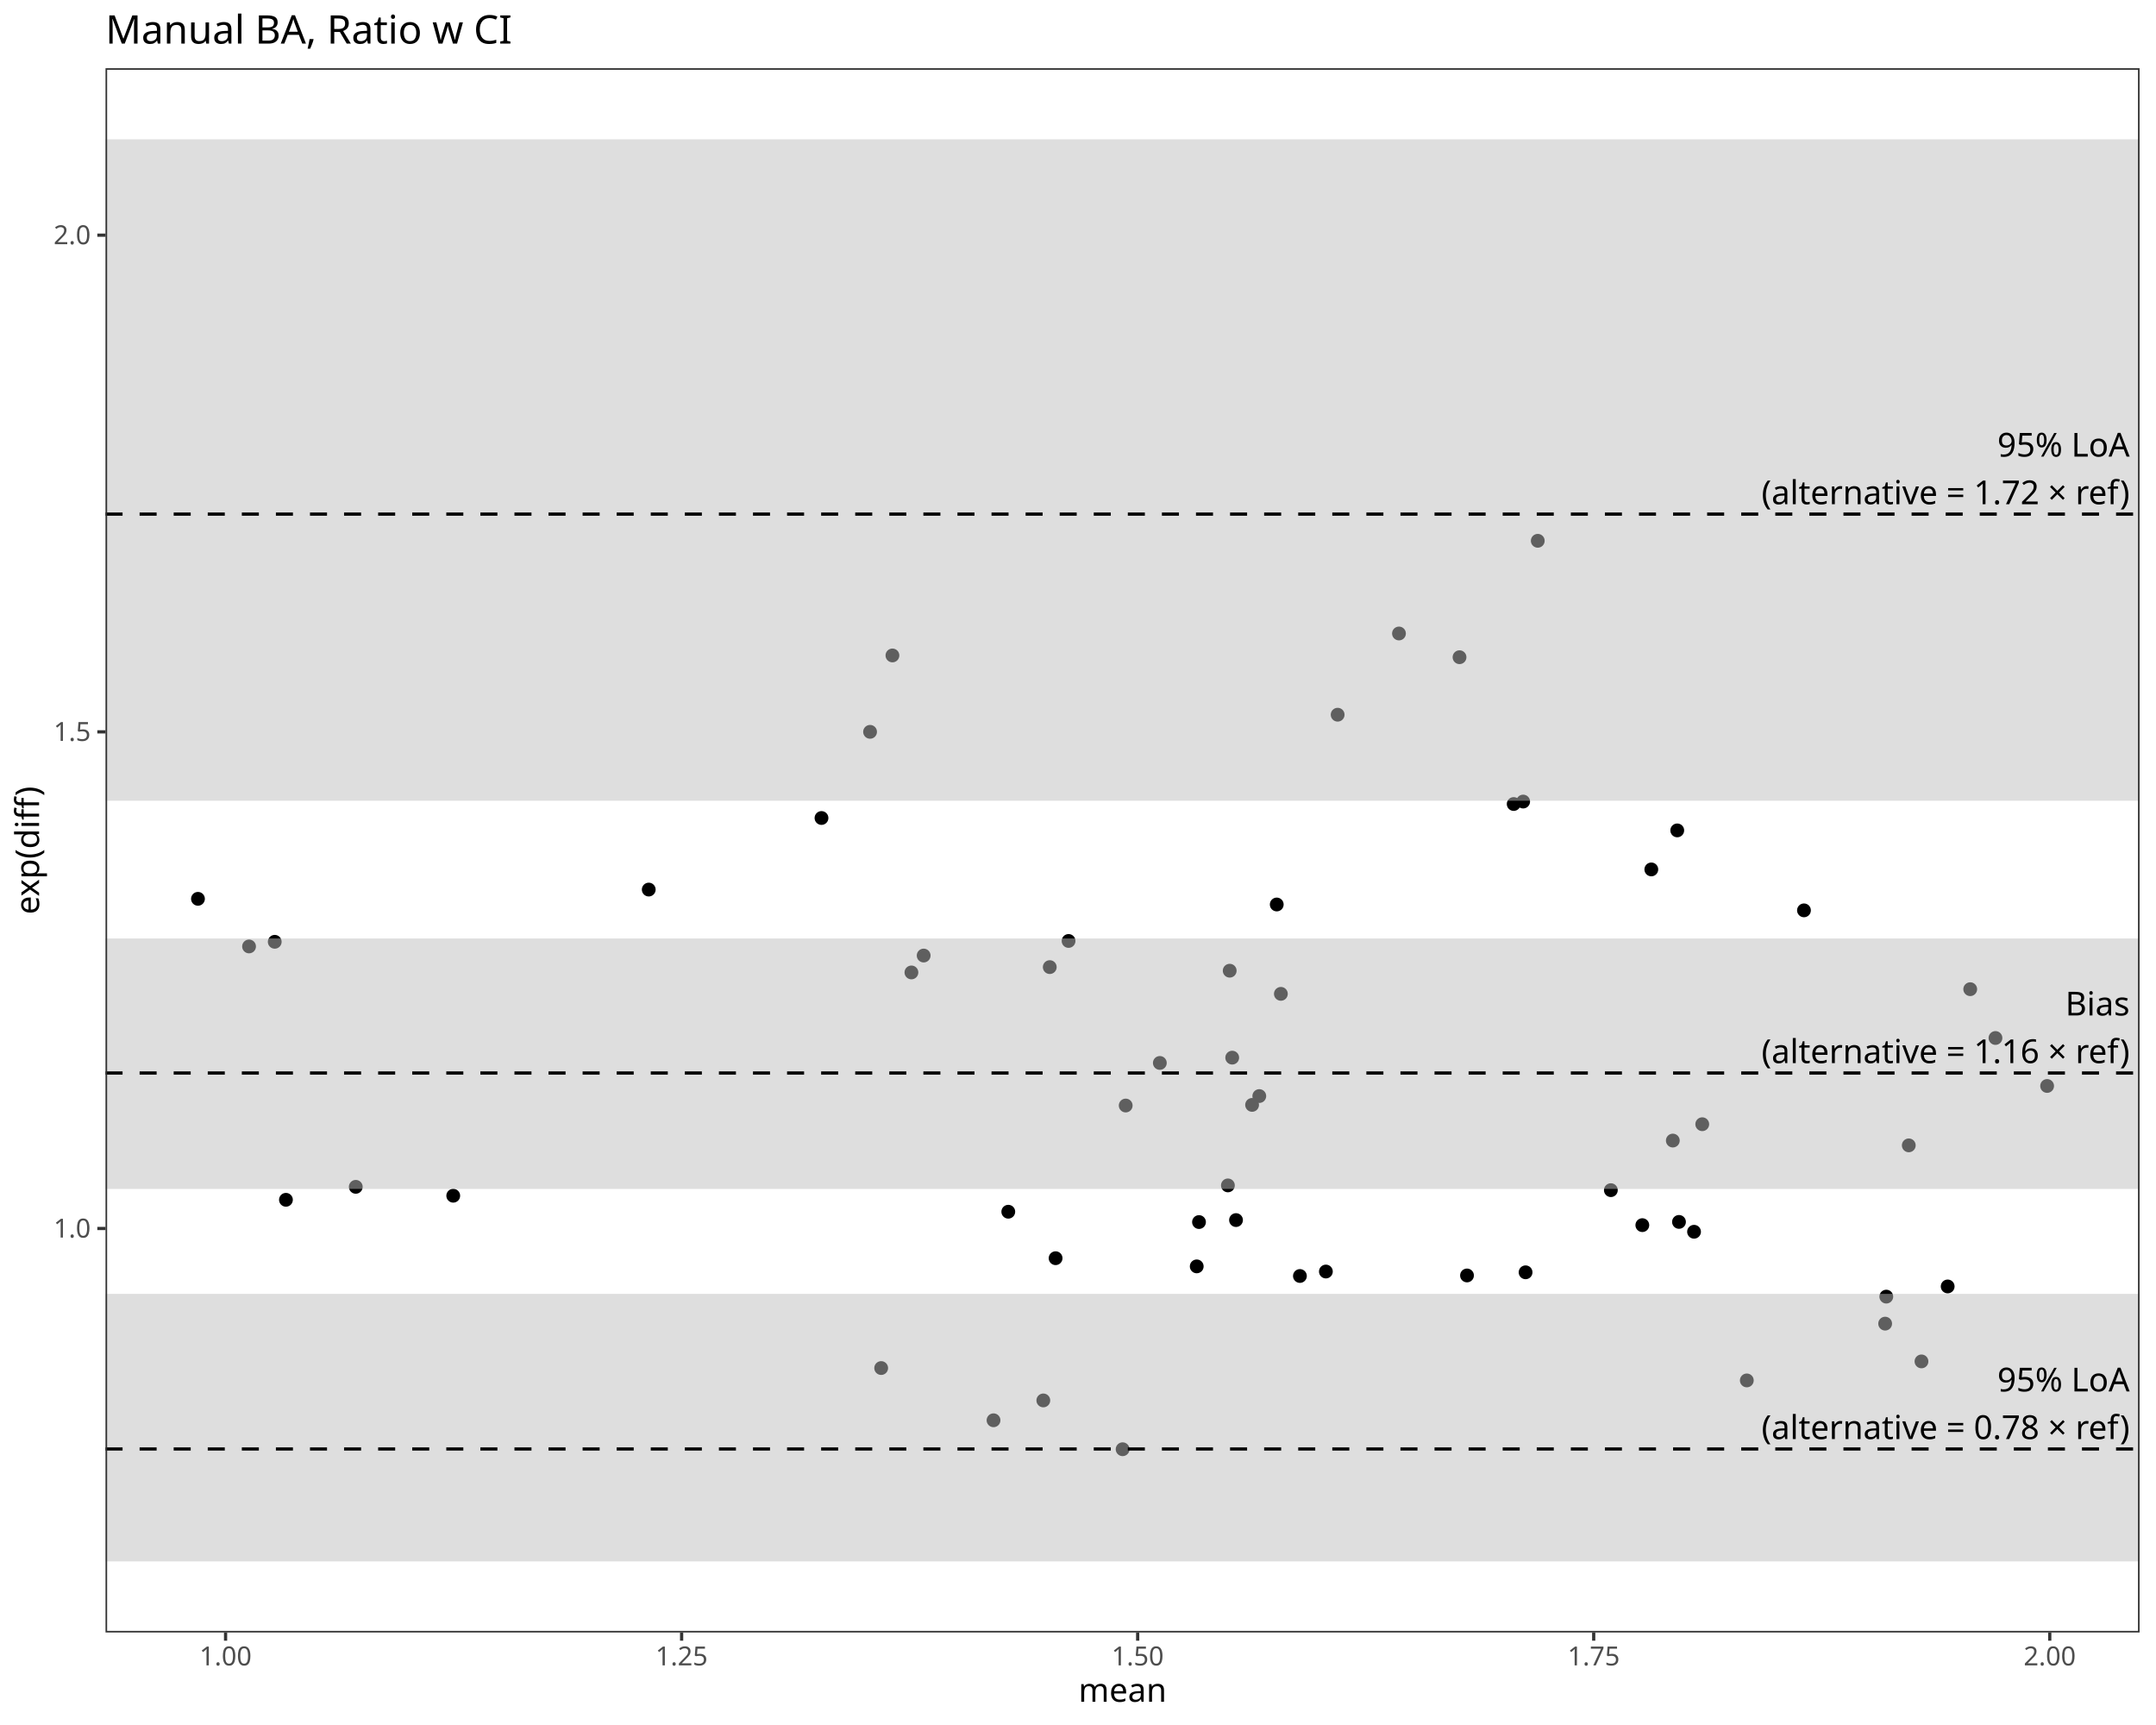
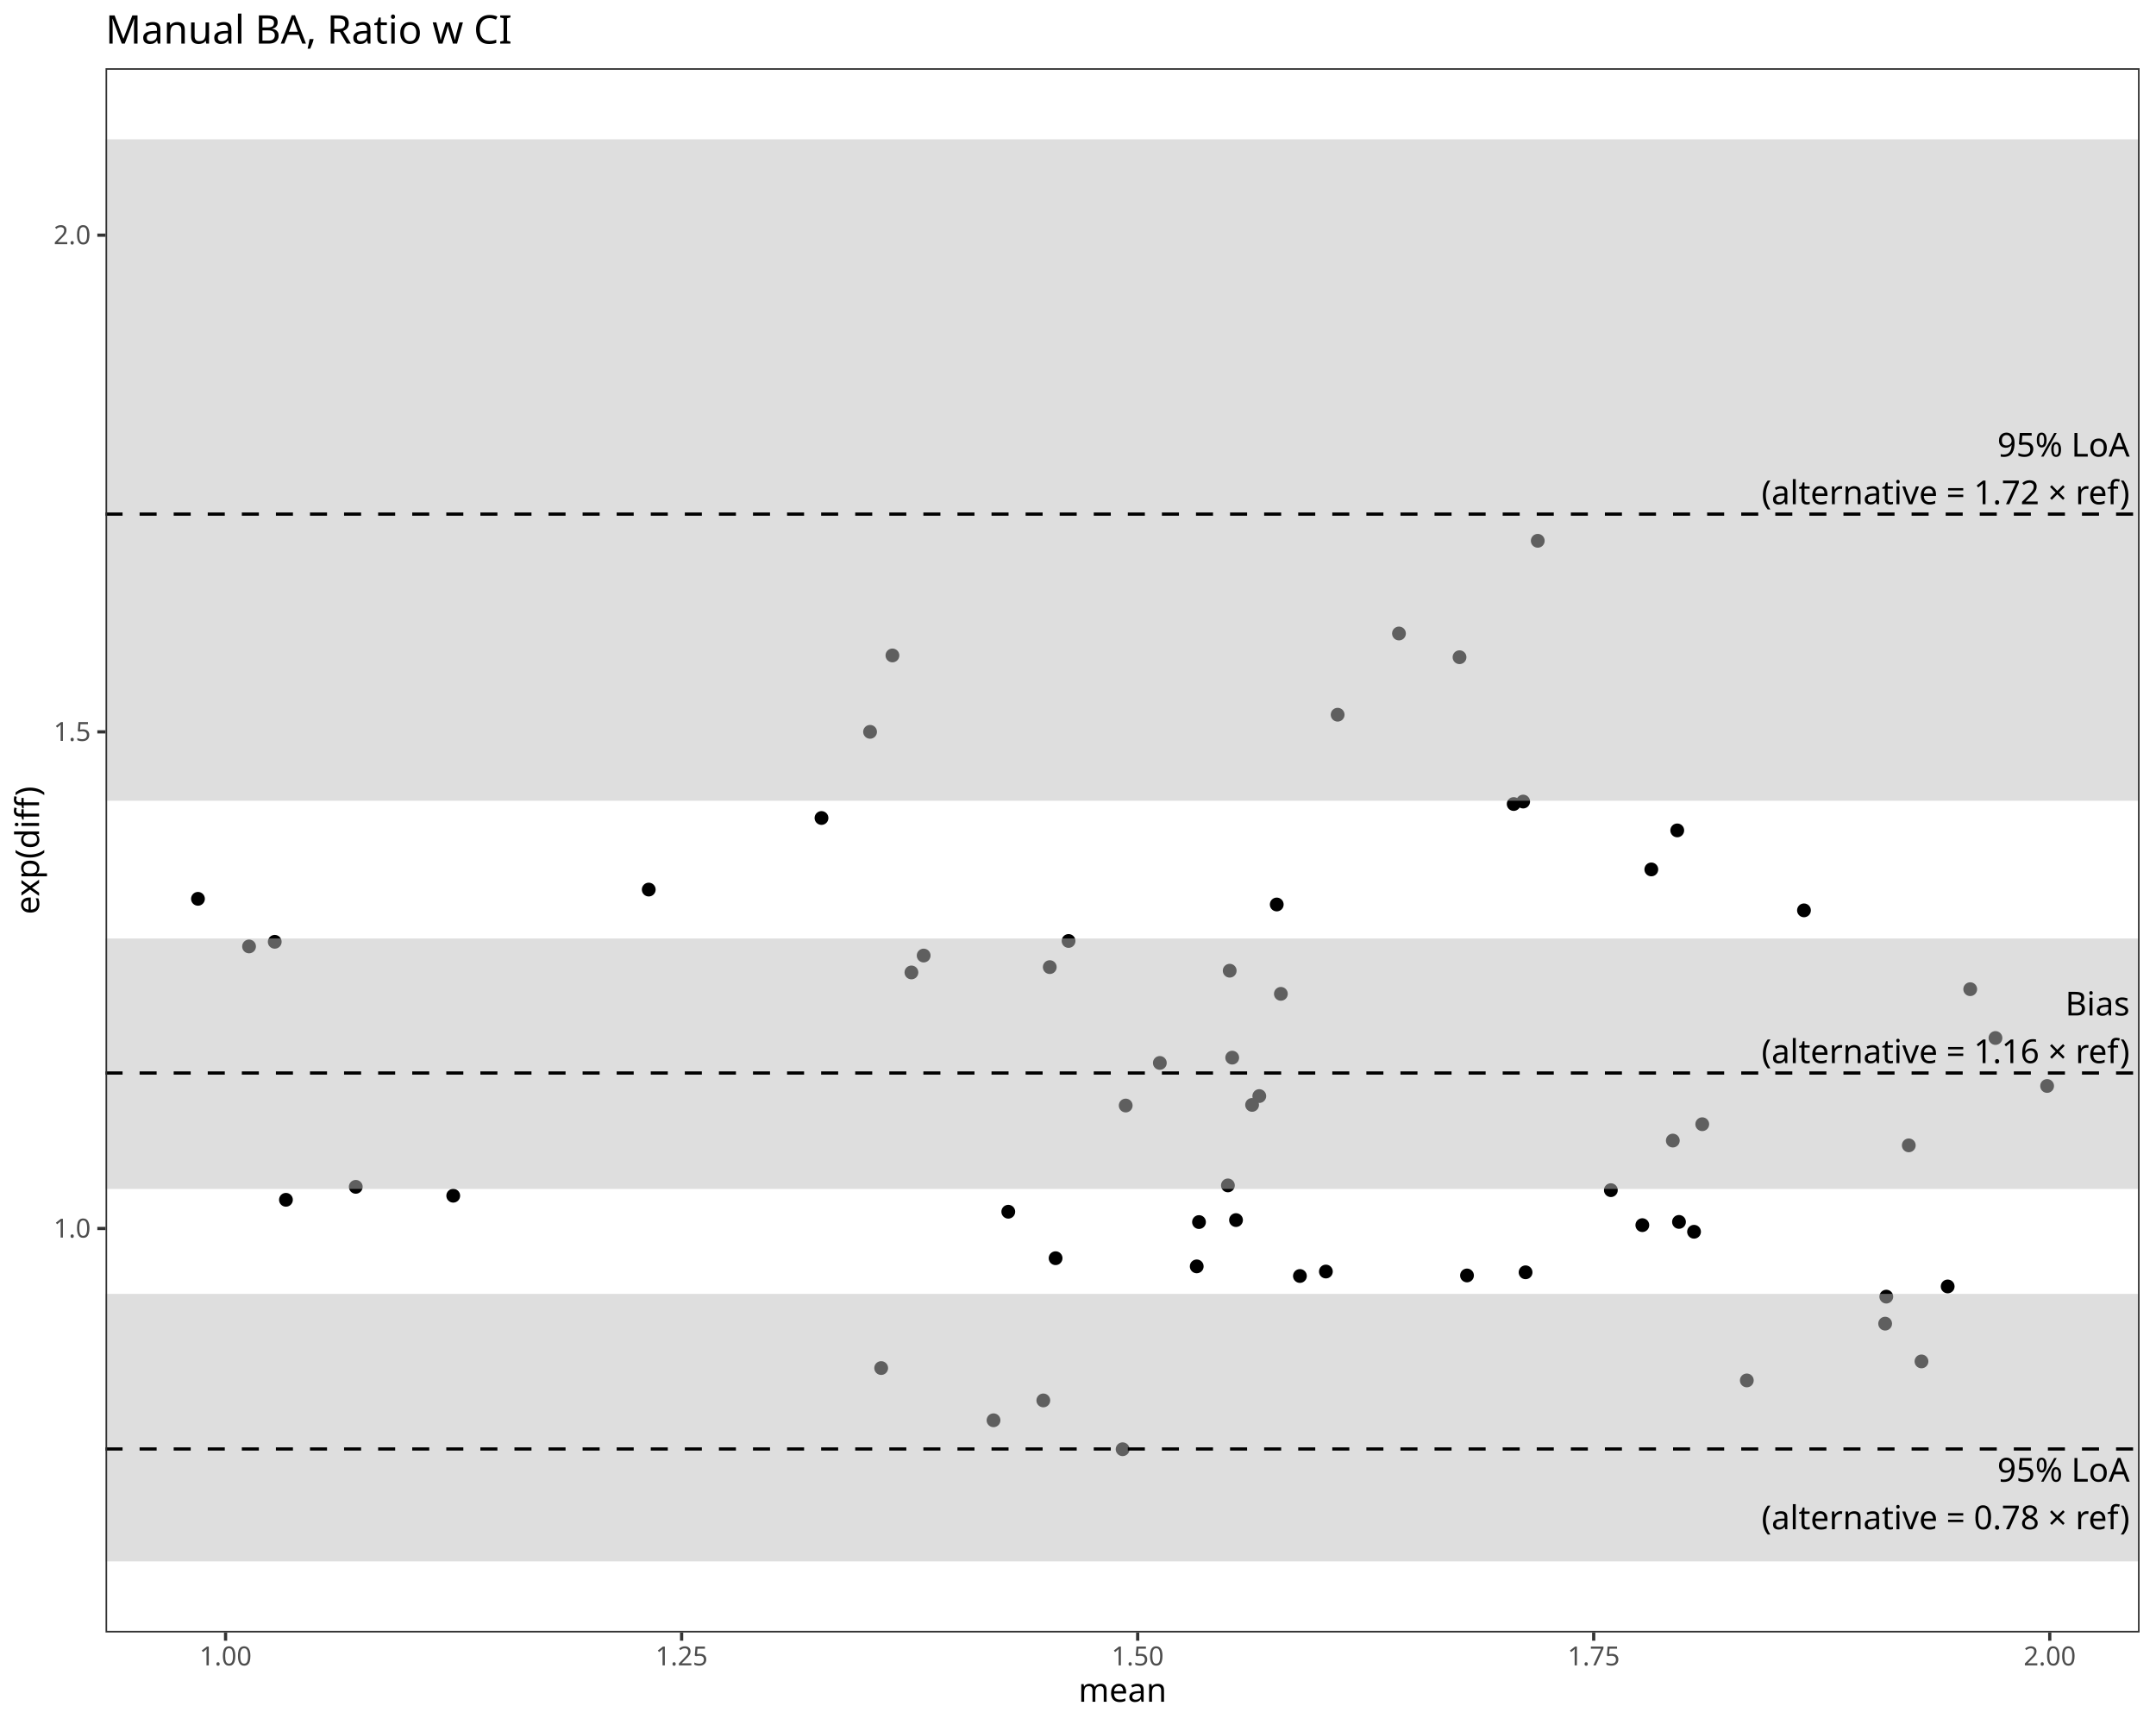
<svg xmlns="http://www.w3.org/2000/svg" class="svglite" data-engine-version="2.0" width="720.00pt" height="576.00pt" viewBox="0 0 720.00 576.00">
  <defs>
    <style type="text/css">
    .svglite line, .svglite polyline, .svglite polygon, .svglite path, .svglite rect, .svglite circle {
      fill: none;
      stroke: #000000;
      stroke-linecap: round;
      stroke-linejoin: round;
      stroke-miterlimit: 10.00;
    }
  </style>
  </defs>
  <rect width="100%" height="100%" style="stroke: none; fill: #FFFFFF;" />
  <defs>
    <clipPath id="cpMC4wMHw3MjAuMDB8MC4wMHw1NzYuMDA=">
      <rect x="0.00" y="0.00" width="720.00" height="576.00" />
    </clipPath>
  </defs>
  <g clip-path="url(#cpMC4wMHw3MjAuMDB8MC4wMHw1NzYuMDA=)">
    <rect x="0.00" y="0.00" width="720.00" height="576.00" style="stroke-width: 1.07; stroke: #FFFFFF; fill: #FFFFFF;" />
  </g>
  <defs>
    <clipPath id="cpMzUuMjR8NzE0LjUyfDIyLjc4fDU0NS4xMQ==">
      <rect x="35.24" y="22.78" width="679.28" height="522.33" />
    </clipPath>
  </defs>
  <g clip-path="url(#cpMzUuMjR8NzE0LjUyfDIyLjc4fDU0NS4xMQ==)">
    <rect x="35.24" y="22.78" width="679.28" height="522.33" style="stroke-width: 1.07; stroke: none; fill: #FFFFFF;" />
    <circle cx="666.39" cy="346.60" r="1.95" style="stroke-width: 0.71; fill: #000000;" />
    <circle cx="602.44" cy="303.98" r="1.95" style="stroke-width: 0.71; fill: #000000;" />
    <circle cx="683.64" cy="362.62" r="1.95" style="stroke-width: 0.71; fill: #000000;" />
    <circle cx="637.44" cy="382.45" r="1.95" style="stroke-width: 0.71; fill: #000000;" />
    <circle cx="657.96" cy="330.30" r="1.95" style="stroke-width: 0.71; fill: #000000;" />
    <circle cx="446.71" cy="238.65" r="1.95" style="stroke-width: 0.71; fill: #000000;" />
    <circle cx="513.54" cy="180.58" r="1.95" style="stroke-width: 0.71; fill: #000000;" />
    <circle cx="487.41" cy="219.45" r="1.95" style="stroke-width: 0.71; fill: #000000;" />
    <circle cx="467.19" cy="211.53" r="1.95" style="stroke-width: 0.71; fill: #000000;" />
    <circle cx="412.77" cy="407.40" r="1.95" style="stroke-width: 0.71; fill: #000000;" />
    <circle cx="489.91" cy="425.89" r="1.95" style="stroke-width: 0.71; fill: #000000;" />
    <circle cx="442.78" cy="424.58" r="1.95" style="stroke-width: 0.71; fill: #000000;" />
    <circle cx="434.11" cy="426.07" r="1.95" style="stroke-width: 0.71; fill: #000000;" />
    <circle cx="560.70" cy="408.01" r="1.95" style="stroke-width: 0.71; fill: #000000;" />
    <circle cx="509.47" cy="424.84" r="1.95" style="stroke-width: 0.71; fill: #000000;" />
    <circle cx="336.72" cy="404.61" r="1.95" style="stroke-width: 0.71; fill: #000000;" />
    <circle cx="294.27" cy="456.81" r="1.95" style="stroke-width: 0.71; fill: #000000;" />
    <circle cx="331.79" cy="474.25" r="1.95" style="stroke-width: 0.71; fill: #000000;" />
    <circle cx="348.42" cy="467.62" r="1.95" style="stroke-width: 0.71; fill: #000000;" />
    <circle cx="374.90" cy="483.92" r="1.95" style="stroke-width: 0.71; fill: #000000;" />
    <circle cx="151.36" cy="399.27" r="1.95" style="stroke-width: 0.71; fill: #000000;" />
    <circle cx="118.81" cy="396.30" r="1.95" style="stroke-width: 0.71; fill: #000000;" />
    <circle cx="95.49" cy="400.63" r="1.95" style="stroke-width: 0.71; fill: #000000;" />
    <circle cx="91.75" cy="314.48" r="1.95" style="stroke-width: 0.71; fill: #000000;" />
    <circle cx="66.11" cy="300.13" r="1.95" style="stroke-width: 0.71; fill: #000000;" />
    <circle cx="83.17" cy="316.03" r="1.95" style="stroke-width: 0.71; fill: #000000;" />
    <circle cx="548.46" cy="409.09" r="1.95" style="stroke-width: 0.71; fill: #000000;" />
    <circle cx="568.47" cy="375.39" r="1.95" style="stroke-width: 0.71; fill: #000000;" />
    <circle cx="537.95" cy="397.41" r="1.95" style="stroke-width: 0.71; fill: #000000;" />
    <circle cx="558.64" cy="380.85" r="1.95" style="stroke-width: 0.71; fill: #000000;" />
    <circle cx="560.12" cy="277.28" r="1.95" style="stroke-width: 0.71; fill: #000000;" />
    <circle cx="508.66" cy="267.65" r="1.95" style="stroke-width: 0.71; fill: #000000;" />
    <circle cx="505.50" cy="268.47" r="1.95" style="stroke-width: 0.71; fill: #000000;" />
    <circle cx="551.46" cy="290.31" r="1.95" style="stroke-width: 0.71; fill: #000000;" />
    <circle cx="399.65" cy="422.86" r="1.95" style="stroke-width: 0.71; fill: #000000;" />
    <circle cx="410.06" cy="395.82" r="1.95" style="stroke-width: 0.71; fill: #000000;" />
    <circle cx="411.50" cy="353.16" r="1.95" style="stroke-width: 0.71; fill: #000000;" />
    <circle cx="410.66" cy="324.13" r="1.95" style="stroke-width: 0.71; fill: #000000;" />
    <circle cx="427.75" cy="331.86" r="1.95" style="stroke-width: 0.71; fill: #000000;" />
    <circle cx="426.37" cy="302.02" r="1.95" style="stroke-width: 0.71; fill: #000000;" />
    <circle cx="274.34" cy="273.14" r="1.95" style="stroke-width: 0.71; fill: #000000;" />
    <circle cx="298.03" cy="218.86" r="1.95" style="stroke-width: 0.71; fill: #000000;" />
    <circle cx="216.65" cy="297.04" r="1.95" style="stroke-width: 0.71; fill: #000000;" />
    <circle cx="352.52" cy="420.13" r="1.95" style="stroke-width: 0.71; fill: #000000;" />
    <circle cx="400.41" cy="408.06" r="1.95" style="stroke-width: 0.71; fill: #000000;" />
    <circle cx="290.56" cy="244.37" r="1.95" style="stroke-width: 0.71; fill: #000000;" />
    <circle cx="304.37" cy="324.71" r="1.95" style="stroke-width: 0.71; fill: #000000;" />
    <circle cx="308.46" cy="319.07" r="1.95" style="stroke-width: 0.71; fill: #000000;" />
    <circle cx="650.43" cy="429.56" r="1.95" style="stroke-width: 0.71; fill: #000000;" />
    <circle cx="565.73" cy="411.30" r="1.95" style="stroke-width: 0.71; fill: #000000;" />
    <circle cx="629.93" cy="432.96" r="1.95" style="stroke-width: 0.71; fill: #000000;" />
    <circle cx="629.55" cy="441.98" r="1.95" style="stroke-width: 0.71; fill: #000000;" />
    <circle cx="641.68" cy="454.59" r="1.95" style="stroke-width: 0.71; fill: #000000;" />
    <circle cx="583.35" cy="460.94" r="1.95" style="stroke-width: 0.71; fill: #000000;" />
    <circle cx="418.14" cy="368.94" r="1.95" style="stroke-width: 0.71; fill: #000000;" />
    <circle cx="375.93" cy="369.15" r="1.95" style="stroke-width: 0.71; fill: #000000;" />
    <circle cx="356.85" cy="314.20" r="1.95" style="stroke-width: 0.71; fill: #000000;" />
    <circle cx="350.57" cy="322.93" r="1.95" style="stroke-width: 0.71; fill: #000000;" />
    <circle cx="387.33" cy="354.93" r="1.95" style="stroke-width: 0.71; fill: #000000;" />
    <circle cx="420.54" cy="365.99" r="1.95" style="stroke-width: 0.71; fill: #000000;" />
    <rect x="35.24" y="313.37" width="679.28" height="83.62" style="stroke-width: 1.07; stroke: none; stroke-linecap: butt; stroke-linejoin: miter; fill: #BEBEBE; fill-opacity: 0.50;" />
    <rect x="35.24" y="432.04" width="679.28" height="89.33" style="stroke-width: 1.07; stroke: none; stroke-linecap: butt; stroke-linejoin: miter; fill: #BEBEBE; fill-opacity: 0.50;" />
    <rect x="35.24" y="46.53" width="679.28" height="220.84" style="stroke-width: 1.07; stroke: none; stroke-linecap: butt; stroke-linejoin: miter; fill: #BEBEBE; fill-opacity: 0.50;" />
    <line x1="35.24" y1="358.29" x2="714.52" y2="358.29" style="stroke-width: 1.07; stroke-dasharray: 5.69,5.69; stroke-linecap: butt;" />
    <line x1="35.24" y1="483.83" x2="714.52" y2="483.83" style="stroke-width: 1.07; stroke-dasharray: 5.69,5.69; stroke-linecap: butt;" />
    <line x1="35.24" y1="171.67" x2="714.52" y2="171.67" style="stroke-width: 1.07; stroke-dasharray: 5.69,5.69; stroke-linecap: butt;" />
    <polygon points="592.05,358.29 712.53,358.29 712.45,358.29 712.77,358.28 713.09,358.21 713.39,358.10 713.66,357.94 713.91,357.74 714.12,357.50 714.29,357.23 714.42,356.93 714.49,356.62 714.52,356.30 714.52,356.30 714.52,330.16 714.52,330.16 714.49,329.84 714.42,329.53 714.29,329.24 714.12,328.96 713.91,328.73 713.66,328.52 713.39,328.36 713.09,328.25 712.77,328.19 712.53,328.17 592.05,328.17 592.29,328.19 591.97,328.17 591.66,328.21 591.35,328.30 591.06,328.44 590.80,328.62 590.57,328.84 590.37,329.10 590.22,329.38 590.12,329.68 590.07,330.00 590.07,330.16 590.07,356.30 590.07,356.14 590.07,356.46 590.12,356.78 590.22,357.08 590.37,357.36 590.57,357.62 590.80,357.84 591.06,358.02 591.35,358.16 591.66,358.25 591.97,358.29 " style="stroke-width: nan; stroke: none; fill: none;" />
    <text x="711.21" y="339.08" text-anchor="end" style="font-size: 11.04px; font-family: sans;" textLength="21.48px" lengthAdjust="spacingAndGlyphs">Bias</text>
    <text x="711.21" y="354.98" text-anchor="end" style="font-size: 11.04px; font-family: sans;" textLength="117.83px" lengthAdjust="spacingAndGlyphs">(alternative = 1.16 × ref)</text>
-     <polygon points="592.05,483.83 712.53,483.83 712.45,483.83 712.77,483.82 713.09,483.75 713.39,483.64 713.66,483.48 713.91,483.28 714.12,483.04 714.29,482.77 714.42,482.48 714.49,482.16 714.52,481.85 714.52,481.85 714.52,455.70 714.52,455.70 714.49,455.38 714.42,455.07 714.29,454.78 714.12,454.51 713.91,454.27 713.66,454.07 713.39,453.91 713.09,453.79 712.77,453.73 712.53,453.71 592.05,453.71 592.29,453.73 591.97,453.72 591.66,453.76 591.35,453.84 591.06,453.98 590.80,454.16 590.57,454.38 590.37,454.64 590.22,454.92 590.12,455.23 590.07,455.54 590.07,455.70 590.07,481.85 590.07,481.69 590.07,482.01 590.12,482.32 590.22,482.63 590.37,482.91 590.57,483.16 590.80,483.39 591.06,483.57 591.35,483.70 591.66,483.79 591.97,483.83 " style="stroke-width: nan; stroke: none; fill: none;" />
-     <text x="711.21" y="464.62" text-anchor="end" style="font-size: 11.04px; font-family: sans;" textLength="44.81px" lengthAdjust="spacingAndGlyphs">95% LoA</text>
-     <text x="711.21" y="480.52" text-anchor="end" style="font-size: 11.04px; font-family: sans;" textLength="117.83px" lengthAdjust="spacingAndGlyphs">(alternative = 0.78 × ref)</text>
+     <polygon points="592.05,513.95 712.53,513.95 712.45,513.95 712.77,513.94 713.09,513.87 713.39,513.76 713.66,513.60 713.91,513.40 714.12,513.16 714.29,512.89 714.42,512.59 714.49,512.28 714.52,511.96 714.52,511.96 714.52,485.82 714.52,485.82 714.49,485.50 714.42,485.19 714.29,484.90 714.12,484.63 713.91,484.39 713.66,484.19 713.39,484.03 713.09,483.91 712.77,483.85 712.53,483.83 592.05,483.83 592.29,483.85 591.97,483.83 591.66,483.87 591.35,483.96 591.06,484.10 590.80,484.28 590.57,484.50 590.37,484.76 590.22,485.04 590.12,485.34 590.07,485.66 590.07,485.82 590.07,511.96 590.07,511.80 590.07,512.12 590.12,512.44 590.22,512.74 590.37,513.03 590.57,513.28 590.80,513.50 591.06,513.69 591.35,513.82 591.66,513.91 591.97,513.95 " style="stroke-width: nan; stroke: none; fill: none;" />
+     <text x="711.21" y="494.74" text-anchor="end" style="font-size: 11.04px; font-family: sans;" textLength="44.81px" lengthAdjust="spacingAndGlyphs">95% LoA</text>
+     <text x="711.21" y="510.64" text-anchor="end" style="font-size: 11.04px; font-family: sans;" textLength="117.83px" lengthAdjust="spacingAndGlyphs">(alternative = 0.78 × ref)</text>
    <polygon points="592.05,171.67 712.53,171.67 712.45,171.67 712.77,171.66 713.09,171.59 713.39,171.48 713.66,171.32 713.91,171.12 714.12,170.88 714.29,170.61 714.42,170.31 714.49,170.00 714.52,169.69 714.52,169.69 714.52,143.54 714.52,143.54 714.49,143.22 714.42,142.91 714.29,142.62 714.12,142.35 713.91,142.11 713.66,141.91 713.39,141.75 713.09,141.63 712.77,141.57 712.53,141.55 592.05,141.55 592.29,141.57 591.97,141.56 591.66,141.59 591.35,141.68 591.06,141.82 590.80,142.00 590.57,142.22 590.37,142.48 590.22,142.76 590.12,143.07 590.07,143.38 590.07,143.54 590.07,169.69 590.07,169.53 590.07,169.85 590.12,170.16 590.22,170.46 590.37,170.75 590.57,171.00 590.80,171.22 591.06,171.41 591.35,171.54 591.66,171.63 591.97,171.67 " style="stroke-width: nan; stroke: none; fill: none;" />
    <text x="711.21" y="152.46" text-anchor="end" style="font-size: 11.04px; font-family: sans;" textLength="44.81px" lengthAdjust="spacingAndGlyphs">95% LoA</text>
    <text x="711.21" y="168.36" text-anchor="end" style="font-size: 11.04px; font-family: sans;" textLength="117.83px" lengthAdjust="spacingAndGlyphs">(alternative = 1.72 × ref)</text>
    <rect x="35.24" y="22.78" width="679.28" height="522.33" style="stroke-width: 1.07; stroke: #333333;" />
  </g>
  <g clip-path="url(#cpMC4wMHw3MjAuMDB8MC4wMHw1NzYuMDA=)">
    <text x="30.31" y="413.24" text-anchor="end" style="font-size: 8.80px; fill: #4D4D4D; font-family: sans;" textLength="12.23px" lengthAdjust="spacingAndGlyphs">1.0</text>
    <text x="30.31" y="247.40" text-anchor="end" style="font-size: 8.80px; fill: #4D4D4D; font-family: sans;" textLength="12.23px" lengthAdjust="spacingAndGlyphs">1.5</text>
    <text x="30.31" y="81.55" text-anchor="end" style="font-size: 8.80px; fill: #4D4D4D; font-family: sans;" textLength="12.23px" lengthAdjust="spacingAndGlyphs">2.0</text>
    <polyline points="32.50,410.21 35.24,410.21 " style="stroke-width: 1.07; stroke: #333333; stroke-linecap: butt;" />
    <polyline points="32.50,244.37 35.24,244.37 " style="stroke-width: 1.07; stroke: #333333; stroke-linecap: butt;" />
    <polyline points="32.50,78.53 35.24,78.53 " style="stroke-width: 1.07; stroke: #333333; stroke-linecap: butt;" />
    <polyline points="75.33,547.85 75.33,545.11 " style="stroke-width: 1.07; stroke: #333333; stroke-linecap: butt;" />
    <polyline points="227.63,547.85 227.63,545.11 " style="stroke-width: 1.07; stroke: #333333; stroke-linecap: butt;" />
    <polyline points="379.93,547.85 379.93,545.11 " style="stroke-width: 1.07; stroke: #333333; stroke-linecap: butt;" />
    <polyline points="532.22,547.85 532.22,545.11 " style="stroke-width: 1.07; stroke: #333333; stroke-linecap: butt;" />
    <polyline points="684.52,547.85 684.52,545.11 " style="stroke-width: 1.07; stroke: #333333; stroke-linecap: butt;" />
    <text x="75.33" y="556.10" text-anchor="middle" style="font-size: 8.80px; fill: #4D4D4D; font-family: sans;" textLength="17.13px" lengthAdjust="spacingAndGlyphs">1.00</text>
    <text x="227.63" y="556.10" text-anchor="middle" style="font-size: 8.80px; fill: #4D4D4D; font-family: sans;" textLength="17.13px" lengthAdjust="spacingAndGlyphs">1.25</text>
    <text x="379.93" y="556.10" text-anchor="middle" style="font-size: 8.80px; fill: #4D4D4D; font-family: sans;" textLength="17.13px" lengthAdjust="spacingAndGlyphs">1.50</text>
    <text x="532.22" y="556.10" text-anchor="middle" style="font-size: 8.80px; fill: #4D4D4D; font-family: sans;" textLength="17.13px" lengthAdjust="spacingAndGlyphs">1.75</text>
    <text x="684.52" y="556.10" text-anchor="middle" style="font-size: 8.80px; fill: #4D4D4D; font-family: sans;" textLength="17.13px" lengthAdjust="spacingAndGlyphs">2.00</text>
    <text x="374.88" y="568.24" text-anchor="middle" style="font-size: 11.00px; font-family: sans;" textLength="27.52px" lengthAdjust="spacingAndGlyphs">mean</text>
    <text transform="translate(13.05,283.95) rotate(-90)" text-anchor="middle" style="font-size: 11.00px; font-family: sans;" textLength="39.74px" lengthAdjust="spacingAndGlyphs">exp(diff)</text>
    <text x="35.24" y="14.56" style="font-size: 13.20px; font-family: sans;" textLength="132.80px" lengthAdjust="spacingAndGlyphs">Manual BA, Ratio w CI</text>
  </g>
</svg>
